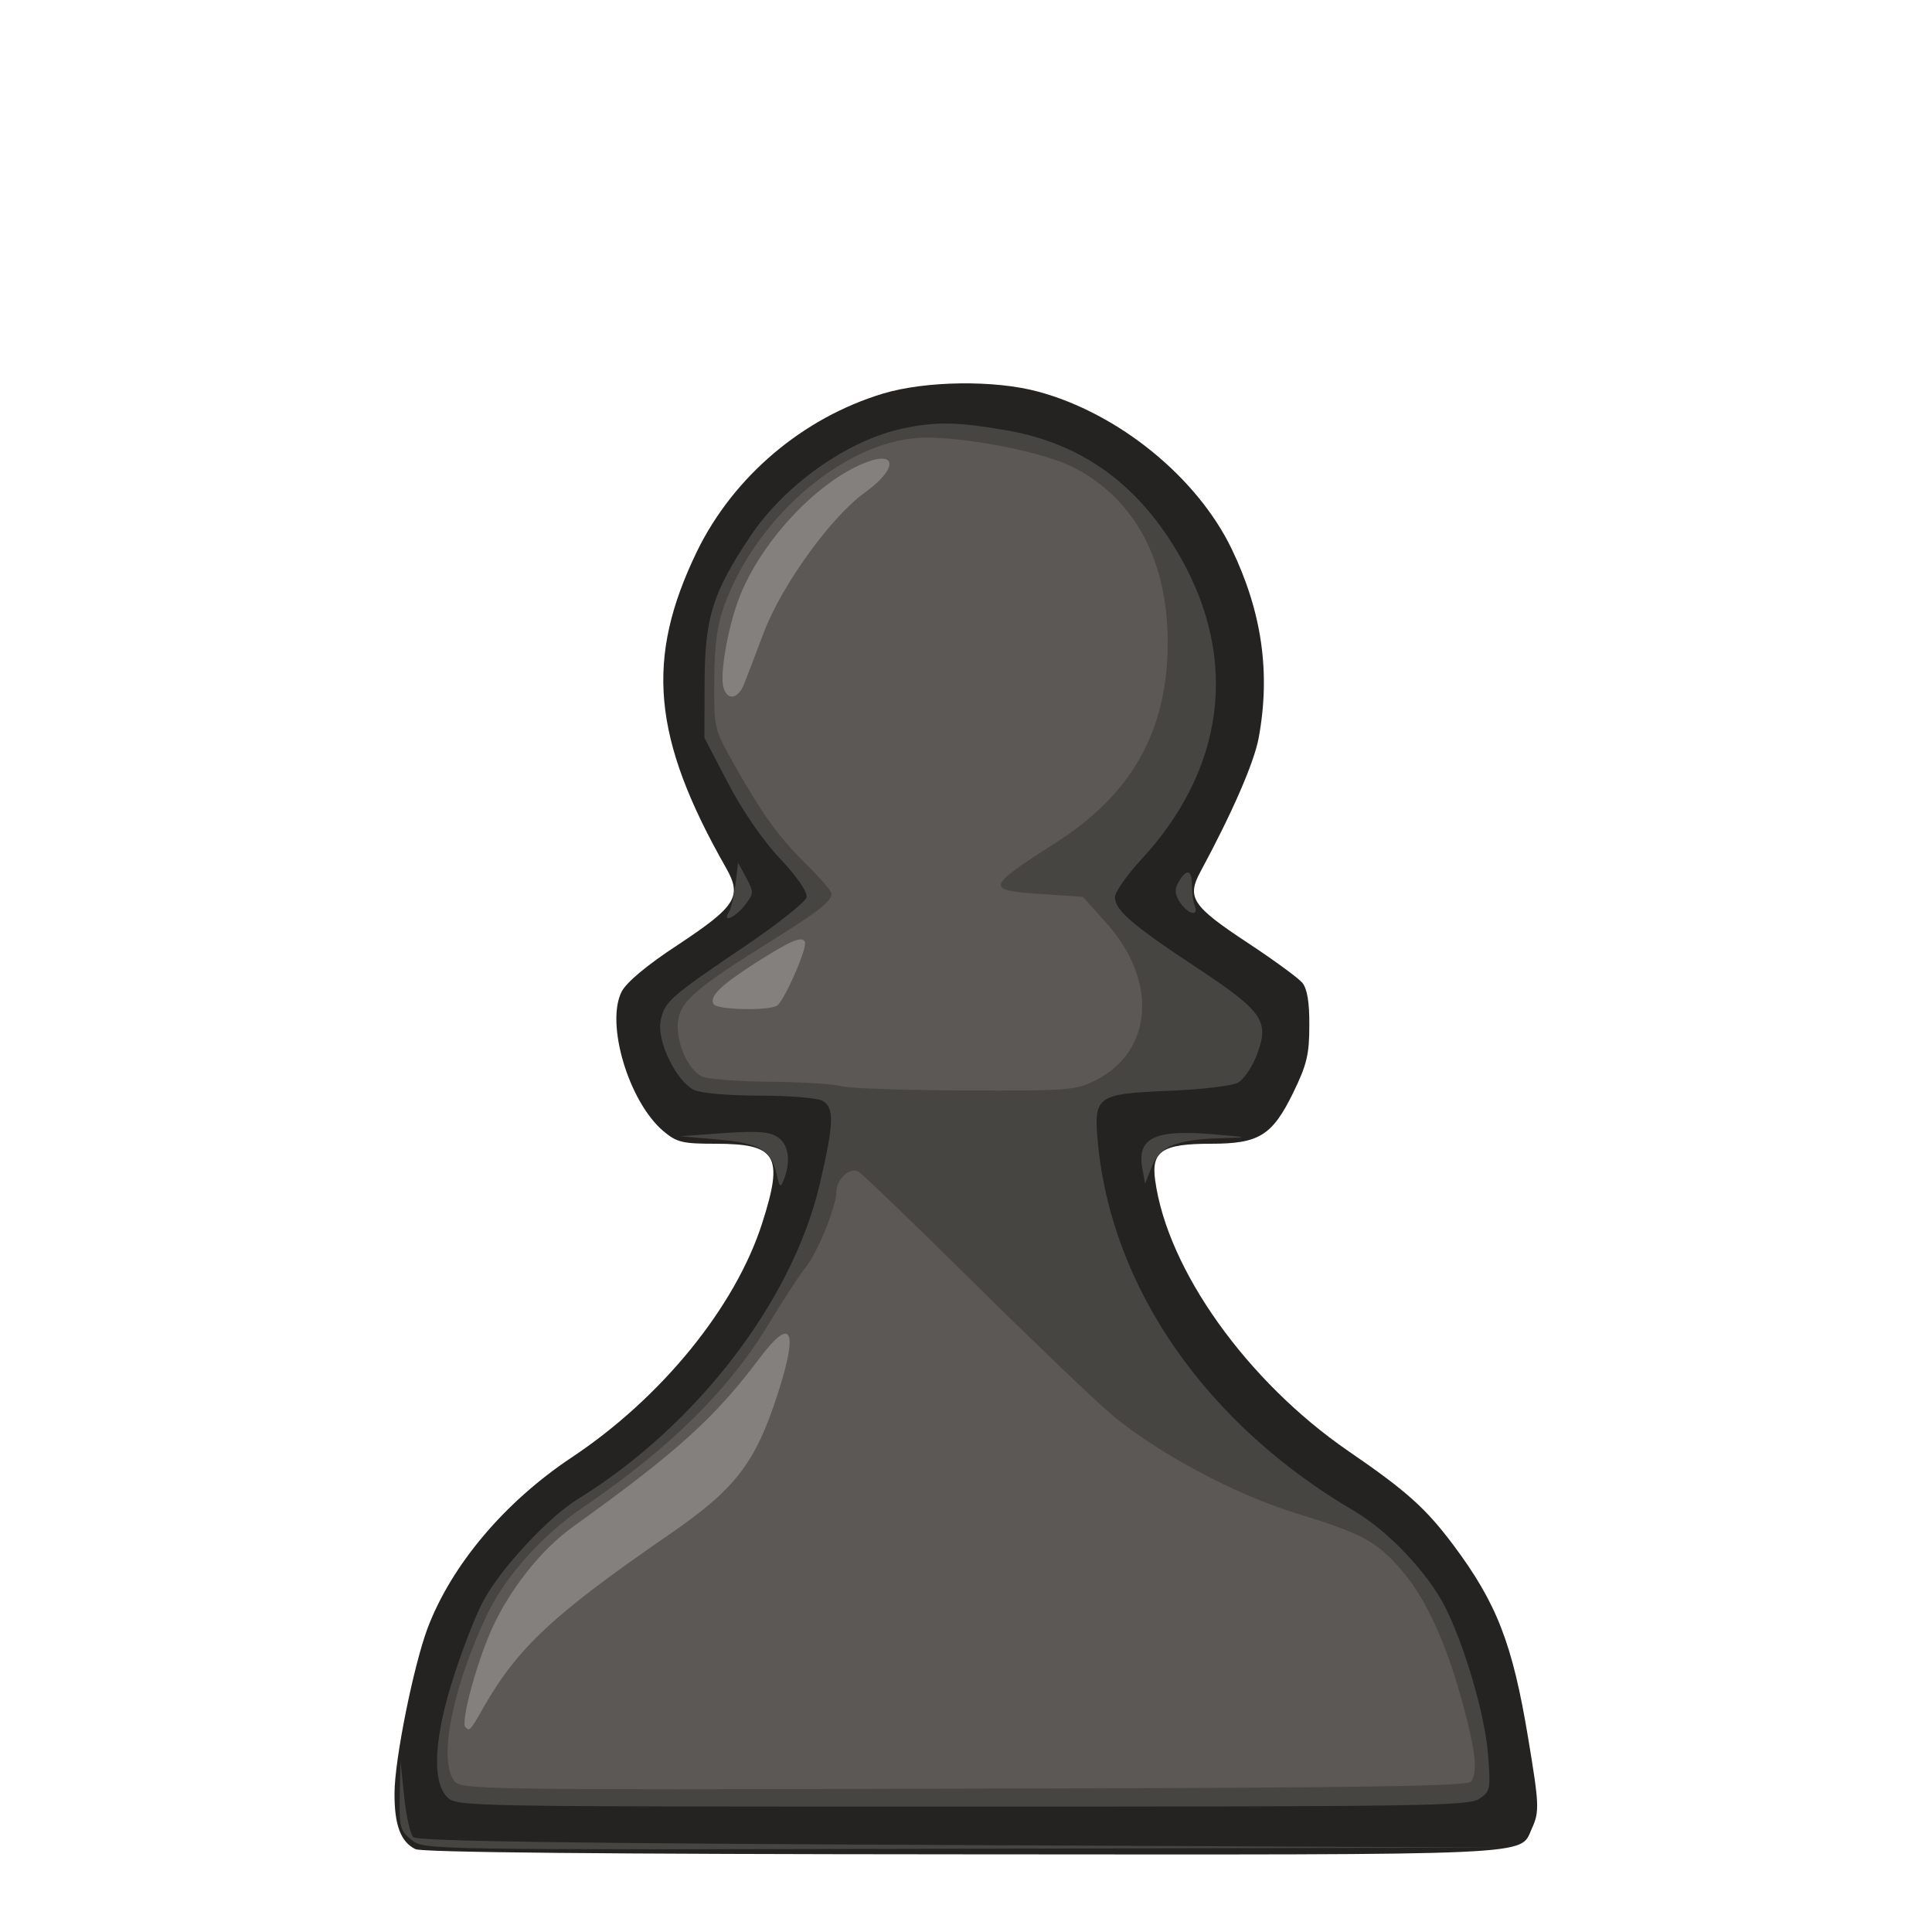
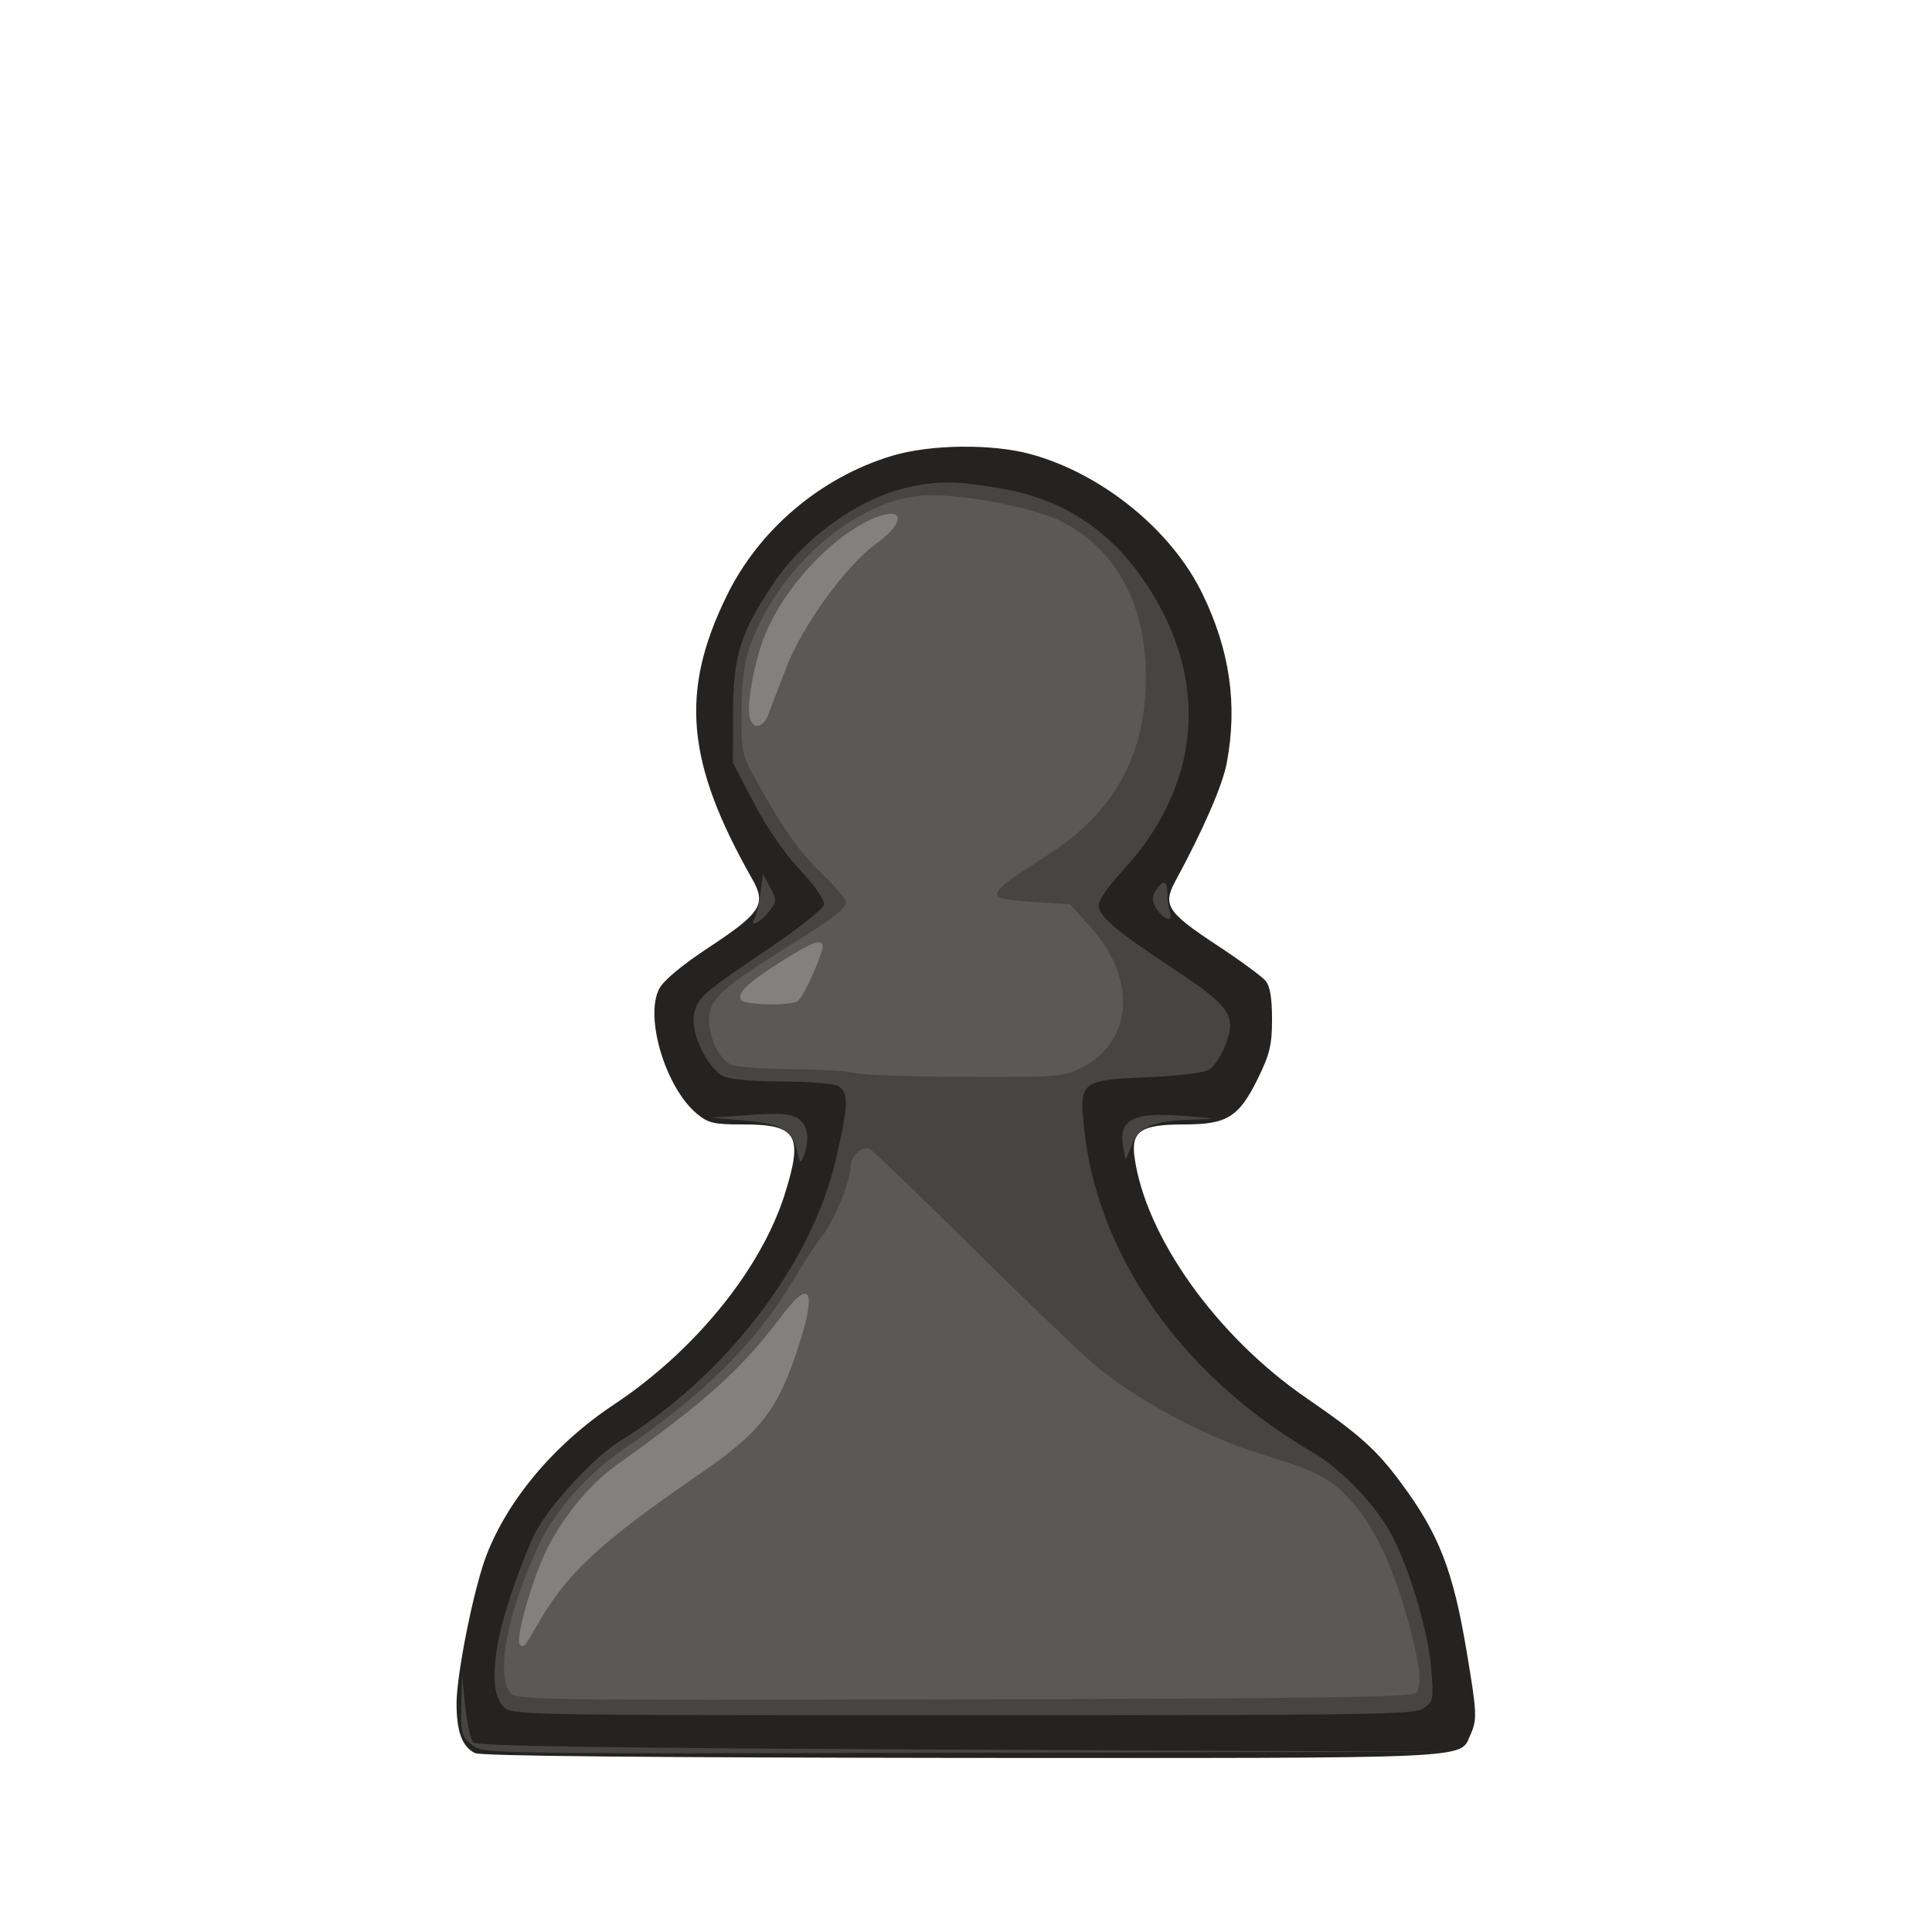
<svg xmlns="http://www.w3.org/2000/svg" viewBox="0 0 100 100">
-   <path fill="#252321" fill-rule="evenodd" d="M21.5 95.71C20.74 95.34 20.41 94.45 20.42 92.82C20.42 91.09 21.41 86.2 22.13 84.28C23.37 81 26.12 77.75 29.57 75.45C34.24 72.35 38.08 67.63 39.46 63.28C40.57 59.81 40.21 59.2 37.03 59.2C35.33 59.2 35.03 59.13 34.34 58.55C32.54 57.03 31.33 52.97 32.18 51.32C32.43 50.84 33.49 49.95 35.08 48.91C38.1 46.91 38.42 46.41 37.59 44.94C33.75 38.2 33.38 34.1 36.08 28.53C37.97 24.66 41.56 21.62 45.71 20.37C47.91 19.71 51.49 19.66 53.73 20.27C57.89 21.39 61.96 24.7 63.75 28.41C65.32 31.68 65.77 34.82 65.15 38.19C64.91 39.48 63.78 42.07 62.14 45.11C61.41 46.46 61.7 46.9 64.58 48.8C65.93 49.69 67.2 50.62 67.41 50.87C67.66 51.18 67.78 51.88 67.77 53.08C67.77 54.58 67.64 55.11 66.94 56.55C65.85 58.78 65.17 59.2 62.67 59.2C60.17 59.2 59.58 59.58 59.79 61.08C60.42 65.72 64.55 71.5 69.78 75.1C72.83 77.19 73.81 78.08 75.24 79.99C77.48 82.99 78.29 85.1 79.09 89.92C79.67 93.4 79.69 93.77 79.29 94.64C78.64 96.07 80.04 96 49.83 95.98C31.22 95.97 21.85 95.88 21.5 95.71Z" />
-   <path fill="#464541" fill-rule="evenodd" d="M21.31 95.24C20.71 94.76 20.66 94.59 20.69 92.94L20.73 91.15L20.92 92.98C21.02 93.99 21.24 94.94 21.39 95.09C21.6 95.3 29.19 95.41 49.83 95.5L77.97 95.63L49.97 95.69C21.97 95.75 21.97 95.75 21.31 95.24ZM23.15 93.02C22.33 92.2 22.47 89.87 23.52 86.67C23.99 85.21 24.67 83.49 25.03 82.84C25.93 81.17 28.39 78.53 29.88 77.61C36.02 73.83 40.99 67.38 42.42 61.33C43.17 58.13 43.2 57.32 42.56 56.97C42.29 56.83 40.84 56.71 39.34 56.71C37.74 56.71 36.32 56.59 35.94 56.42C35.02 56 34 53.91 34.19 52.86C34.38 51.85 34.67 51.6 38.52 49C40.25 47.83 41.7 46.68 41.75 46.44C41.8 46.18 41.26 45.38 40.37 44.44C39.47 43.48 38.43 41.96 37.68 40.53L36.46 38.19L36.47 35.33C36.48 31.96 36.89 30.67 38.84 27.75C40.63 25.08 43.87 22.79 46.72 22.18C48.47 21.81 49.52 21.83 52.13 22.28C56.06 22.97 59 25.13 61.12 28.88C64.12 34.19 63.38 39.84 59.06 44.5C58.32 45.3 57.71 46.18 57.71 46.44C57.71 47.11 58.6 47.88 61.98 50.11C65.39 52.37 65.72 52.86 65.05 54.61C64.82 55.22 64.38 55.86 64.09 56.03C63.78 56.21 62.23 56.39 60.49 56.46C56.73 56.62 56.6 56.72 56.83 59.2C57.56 66.72 62.46 73.74 70.11 78.22C71.85 79.24 73.9 81.41 74.79 83.16C75.82 85.2 76.86 88.76 77.02 90.8C77.16 92.59 77.14 92.72 76.58 93.1C76.05 93.48 73.74 93.51 49.82 93.51C23.97 93.51 23.64 93.51 23.15 93.02ZM40.2 60.78C39.92 59.52 39.31 59.16 37.14 58.98L35.21 58.81L37.44 58.65C39.18 58.53 39.81 58.57 40.24 58.85C40.82 59.22 40.95 60.1 40.57 61.06C40.4 61.5 40.35 61.47 40.2 60.78ZM59.14 60.55C58.82 58.92 59.69 58.46 62.68 58.7C64.64 58.86 64.68 58.88 63.3 58.91C60.89 58.98 60.05 59.31 59.63 60.36L59.27 61.27L59.14 60.55ZM37.73 47.2C37.84 47.03 37.99 46.39 38.07 45.77L38.2 44.65L38.63 45.44C39.03 46.19 39.02 46.25 38.54 46.87C38.03 47.51 37.36 47.79 37.73 47.2ZM61.09 46.73C60.83 46.35 60.79 46.06 60.95 45.75C61.37 44.97 61.69 44.96 61.69 45.74C61.69 46.15 61.75 46.66 61.84 46.87C62.06 47.45 61.53 47.35 61.09 46.73Z" />
-   <path fill="#5b5856" fill-rule="evenodd" d="M23.49 92.15C22.69 91.01 23.43 87.34 25.21 83.57C26.14 81.61 28.07 79.45 30.16 78.03C34.69 74.95 37.78 71.89 39.84 68.44C40.55 67.26 41.39 65.98 41.69 65.61C42.3 64.87 43.29 62.45 43.29 61.69C43.29 61.04 43.99 60.39 44.43 60.64C44.62 60.75 47.22 63.24 50.19 66.18C53.16 69.12 56.38 72.21 57.34 73.05C59.68 75.09 63.89 77.36 67.16 78.35C70.55 79.39 71.28 79.79 72.6 81.34C73.86 82.82 74.94 85.24 75.77 88.4C76.39 90.74 76.48 91.69 76.15 92.21C75.99 92.46 70.57 92.54 49.89 92.58C24.2 92.64 23.83 92.64 23.49 92.15ZM43.54 56.22C43.19 56.11 41.54 56.01 39.85 55.99C38.17 55.98 36.57 55.85 36.31 55.71C35.64 55.35 35.08 54.17 35.08 53.11C35.08 51.96 35.8 51.29 39.43 49.01C42.35 47.19 43.04 46.67 43.04 46.26C43.04 46.12 42.44 45.43 41.71 44.71C40.28 43.3 39.44 42.13 37.92 39.43C36.96 37.72 36.95 37.65 36.97 35.21C36.98 33.37 37.12 32.36 37.49 31.33C39.22 26.59 43.98 22.64 47.96 22.65C50.31 22.66 54.13 23.44 55.61 24.21C58.75 25.86 60.43 29 60.44 33.23C60.45 37.76 58.62 41.07 54.72 43.57C50.98 45.97 50.95 46.08 53.98 46.28L56.05 46.42L57.26 47.77C59.94 50.76 59.69 54.4 56.72 55.91C55.66 56.44 55.36 56.46 49.89 56.44C46.73 56.43 43.88 56.33 43.54 56.22Z" />
-   <path fill="#84807d" fill-rule="evenodd" d="M24.09 89.4C23.83 89.14 24.68 86.01 25.5 84.22C26.42 82.22 28.04 80.18 29.65 79.03C35 75.19 36.99 73.4 39.3 70.32C40.97 68.09 41.34 68.79 40.26 72.13C39.09 75.75 38.07 77.07 34.59 79.46C28.65 83.55 26.8 85.28 25.04 88.35C24.34 89.59 24.31 89.62 24.09 89.4ZM36.94 51.98C36.7 51.59 37.27 51.02 39.06 49.87C40.91 48.69 41.48 48.44 41.66 48.74C41.82 49.01 40.6 51.8 40.22 52.05C39.78 52.33 37.12 52.27 36.94 51.98ZM37.45 35.6C37.24 34.95 37.67 32.49 38.25 30.97C39.33 28.13 42.17 25.04 44.66 24C46.44 23.25 46.51 24.24 44.77 25.49C43.02 26.75 40.48 30.26 39.54 32.72C39.13 33.81 38.67 35.02 38.52 35.39C38.21 36.18 37.67 36.29 37.45 35.6Z" />
+   <path fill="#252321" fill-rule="evenodd" d="M24.59 90.74C23.92 90.42 23.63 89.62 23.63 88.16C23.64 86.63 24.51 82.27 25.16 80.55C26.27 77.63 28.71 74.73 31.79 72.69C35.96 69.92 39.38 65.71 40.61 61.84C41.59 58.74 41.27 58.2 38.44 58.2C36.92 58.2 36.66 58.14 36.04 57.62C34.44 56.26 33.36 52.65 34.12 51.18C34.34 50.75 35.29 49.96 36.7 49.03C39.4 47.25 39.68 46.8 38.93 45.49C35.52 39.48 35.18 35.82 37.6 30.87C39.27 27.42 42.48 24.7 46.18 23.59C48.14 23 51.33 22.96 53.32 23.5C57.03 24.5 60.66 27.45 62.25 30.76C63.66 33.67 64.06 36.47 63.5 39.48C63.29 40.62 62.29 42.93 60.82 45.64C60.17 46.85 60.43 47.24 63 48.93C64.2 49.72 65.33 50.55 65.51 50.77C65.74 51.05 65.84 51.67 65.84 52.75C65.84 54.08 65.73 54.55 65.1 55.84C64.12 57.82 63.52 58.2 61.3 58.2C59.06 58.2 58.54 58.54 58.72 59.88C59.29 64.01 62.97 69.17 67.63 72.37C70.35 74.24 71.23 75.02 72.5 76.73C74.49 79.41 75.22 81.29 75.93 85.58C76.45 88.68 76.46 89.01 76.11 89.79C75.53 91.06 76.77 91 49.84 90.99C33.26 90.97 24.91 90.89 24.59 90.74Z" />
+   <path fill="#464541" fill-rule="evenodd" d="M24.43 90.32C23.89 89.89 23.85 89.74 23.88 88.27L23.91 86.68L24.08 88.31C24.17 89.21 24.36 90.05 24.5 90.19C24.69 90.38 31.45 90.48 49.84 90.56L74.93 90.67L49.97 90.72C25.02 90.78 25.02 90.78 24.43 90.32ZM26.06 88.34C25.34 87.61 25.46 85.54 26.4 82.68C26.82 81.38 27.43 79.85 27.74 79.27C28.55 77.79 30.74 75.43 32.06 74.61C37.54 71.24 41.97 65.49 43.24 60.1C43.92 57.25 43.94 56.52 43.37 56.21C43.13 56.09 41.84 55.98 40.5 55.98C39.07 55.98 37.81 55.87 37.47 55.72C36.65 55.35 35.74 53.48 35.91 52.55C36.08 51.65 36.34 51.42 39.77 49.11C41.31 48.07 42.61 47.04 42.65 46.83C42.69 46.59 42.21 45.89 41.42 45.04C40.62 44.19 39.68 42.83 39.02 41.56L37.93 39.47L37.94 36.92C37.95 33.92 38.31 32.77 40.06 30.16C41.65 27.79 44.54 25.74 47.07 25.21C48.64 24.87 49.57 24.89 51.89 25.3C55.4 25.91 58.02 27.83 59.91 31.17C62.58 35.91 61.92 40.95 58.08 45.1C57.41 45.81 56.87 46.59 56.87 46.83C56.87 47.42 57.67 48.11 60.67 50.1C63.72 52.12 64.01 52.55 63.42 54.11C63.21 54.65 62.82 55.23 62.56 55.38C62.28 55.53 60.9 55.7 59.35 55.76C56 55.9 55.88 55.99 56.09 58.2C56.73 64.9 61.1 71.16 67.92 75.16C69.47 76.06 71.3 77.99 72.09 79.56C73.02 81.38 73.94 84.55 74.08 86.37C74.21 87.96 74.19 88.07 73.69 88.42C73.22 88.75 71.16 88.78 49.84 88.78C26.8 88.78 26.5 88.78 26.06 88.34ZM41.26 59.61C41.02 58.49 40.47 58.17 38.54 58L36.81 57.85L38.81 57.71C40.36 57.6 40.91 57.64 41.3 57.89C41.82 58.22 41.93 59 41.59 59.86C41.44 60.25 41.4 60.22 41.26 59.61ZM58.14 59.4C57.86 57.95 58.64 57.54 61.3 57.76C63.05 57.9 63.09 57.91 61.86 57.95C59.71 58 58.96 58.3 58.59 59.24L58.27 60.04L58.14 59.4ZM39.07 47.51C39.16 47.35 39.3 46.78 39.36 46.23L39.49 45.24L39.86 45.93C40.22 46.6 40.22 46.66 39.78 47.21C39.33 47.78 38.74 48.03 39.07 47.51ZM59.89 47.08C59.65 46.75 59.61 46.49 59.76 46.21C60.14 45.52 60.42 45.51 60.42 46.2C60.42 46.56 60.48 47.02 60.55 47.21C60.75 47.73 60.27 47.64 59.89 47.08Z" />
+   <path fill="#5b5856" fill-rule="evenodd" d="M26.37 87.57C25.66 86.55 26.32 83.28 27.91 79.92C28.73 78.17 30.45 76.25 32.32 74.98C36.35 72.24 39.1 69.52 40.95 66.44C41.58 65.38 42.32 64.24 42.6 63.91C43.14 63.25 44.02 61.1 44.02 60.42C44.02 59.84 44.64 59.26 45.03 59.48C45.21 59.58 47.52 61.8 50.17 64.42C52.82 67.05 55.69 69.8 56.54 70.54C58.63 72.36 62.38 74.39 65.29 75.27C68.32 76.19 68.97 76.55 70.14 77.93C71.27 79.25 72.23 81.41 72.97 84.23C73.52 86.31 73.6 87.16 73.31 87.62C73.17 87.85 68.33 87.91 49.9 87.96C27.01 88.01 26.67 88 26.37 87.57ZM44.24 55.54C43.93 55.44 42.46 55.35 40.95 55.34C39.45 55.33 38.03 55.22 37.8 55.09C37.2 54.77 36.7 53.71 36.7 52.77C36.7 51.74 37.34 51.15 40.58 49.12C43.18 47.5 43.79 47.03 43.79 46.67C43.79 46.55 43.26 45.92 42.61 45.29C41.33 44.03 40.59 42.99 39.24 40.58C38.38 39.05 38.37 39 38.38 36.81C38.4 35.18 38.52 34.27 38.85 33.36C40.39 29.14 44.64 25.61 48.18 25.63C50.27 25.63 53.68 26.33 55 27.02C57.8 28.48 59.3 31.28 59.31 35.05C59.31 39.09 57.68 42.04 54.21 44.27C50.87 46.41 50.85 46.51 53.55 46.69L55.39 46.81L56.47 48.01C58.86 50.67 58.64 53.93 55.99 55.26C55.05 55.74 54.78 55.76 49.9 55.74C47.09 55.73 44.54 55.64 44.24 55.54Z" />
+   <path fill="#84807d" fill-rule="evenodd" d="M26.9 85.11C26.67 84.89 27.44 82.1 28.16 80.5C28.98 78.71 30.43 76.9 31.86 75.87C36.63 72.46 38.4 70.85 40.46 68.11C41.95 66.12 42.28 66.75 41.32 69.72C40.28 72.95 39.36 74.13 36.26 76.26C30.97 79.9 29.32 81.44 27.76 84.19C27.13 85.29 27.1 85.31 26.9 85.11ZM38.36 51.76C38.14 51.42 38.65 50.91 40.25 49.89C41.9 48.83 42.4 48.61 42.57 48.88C42.71 49.11 41.62 51.6 41.28 51.82C40.89 52.07 38.52 52.02 38.36 51.76ZM38.81 37.17C38.63 36.59 39.01 34.39 39.53 33.03C40.49 30.51 43.03 27.75 45.24 26.82C46.82 26.16 46.89 27.04 45.34 28.15C43.78 29.28 41.51 32.41 40.68 34.6C40.31 35.57 39.9 36.64 39.77 36.98C39.49 37.68 39.01 37.78 38.81 37.17Z" />
</svg>
